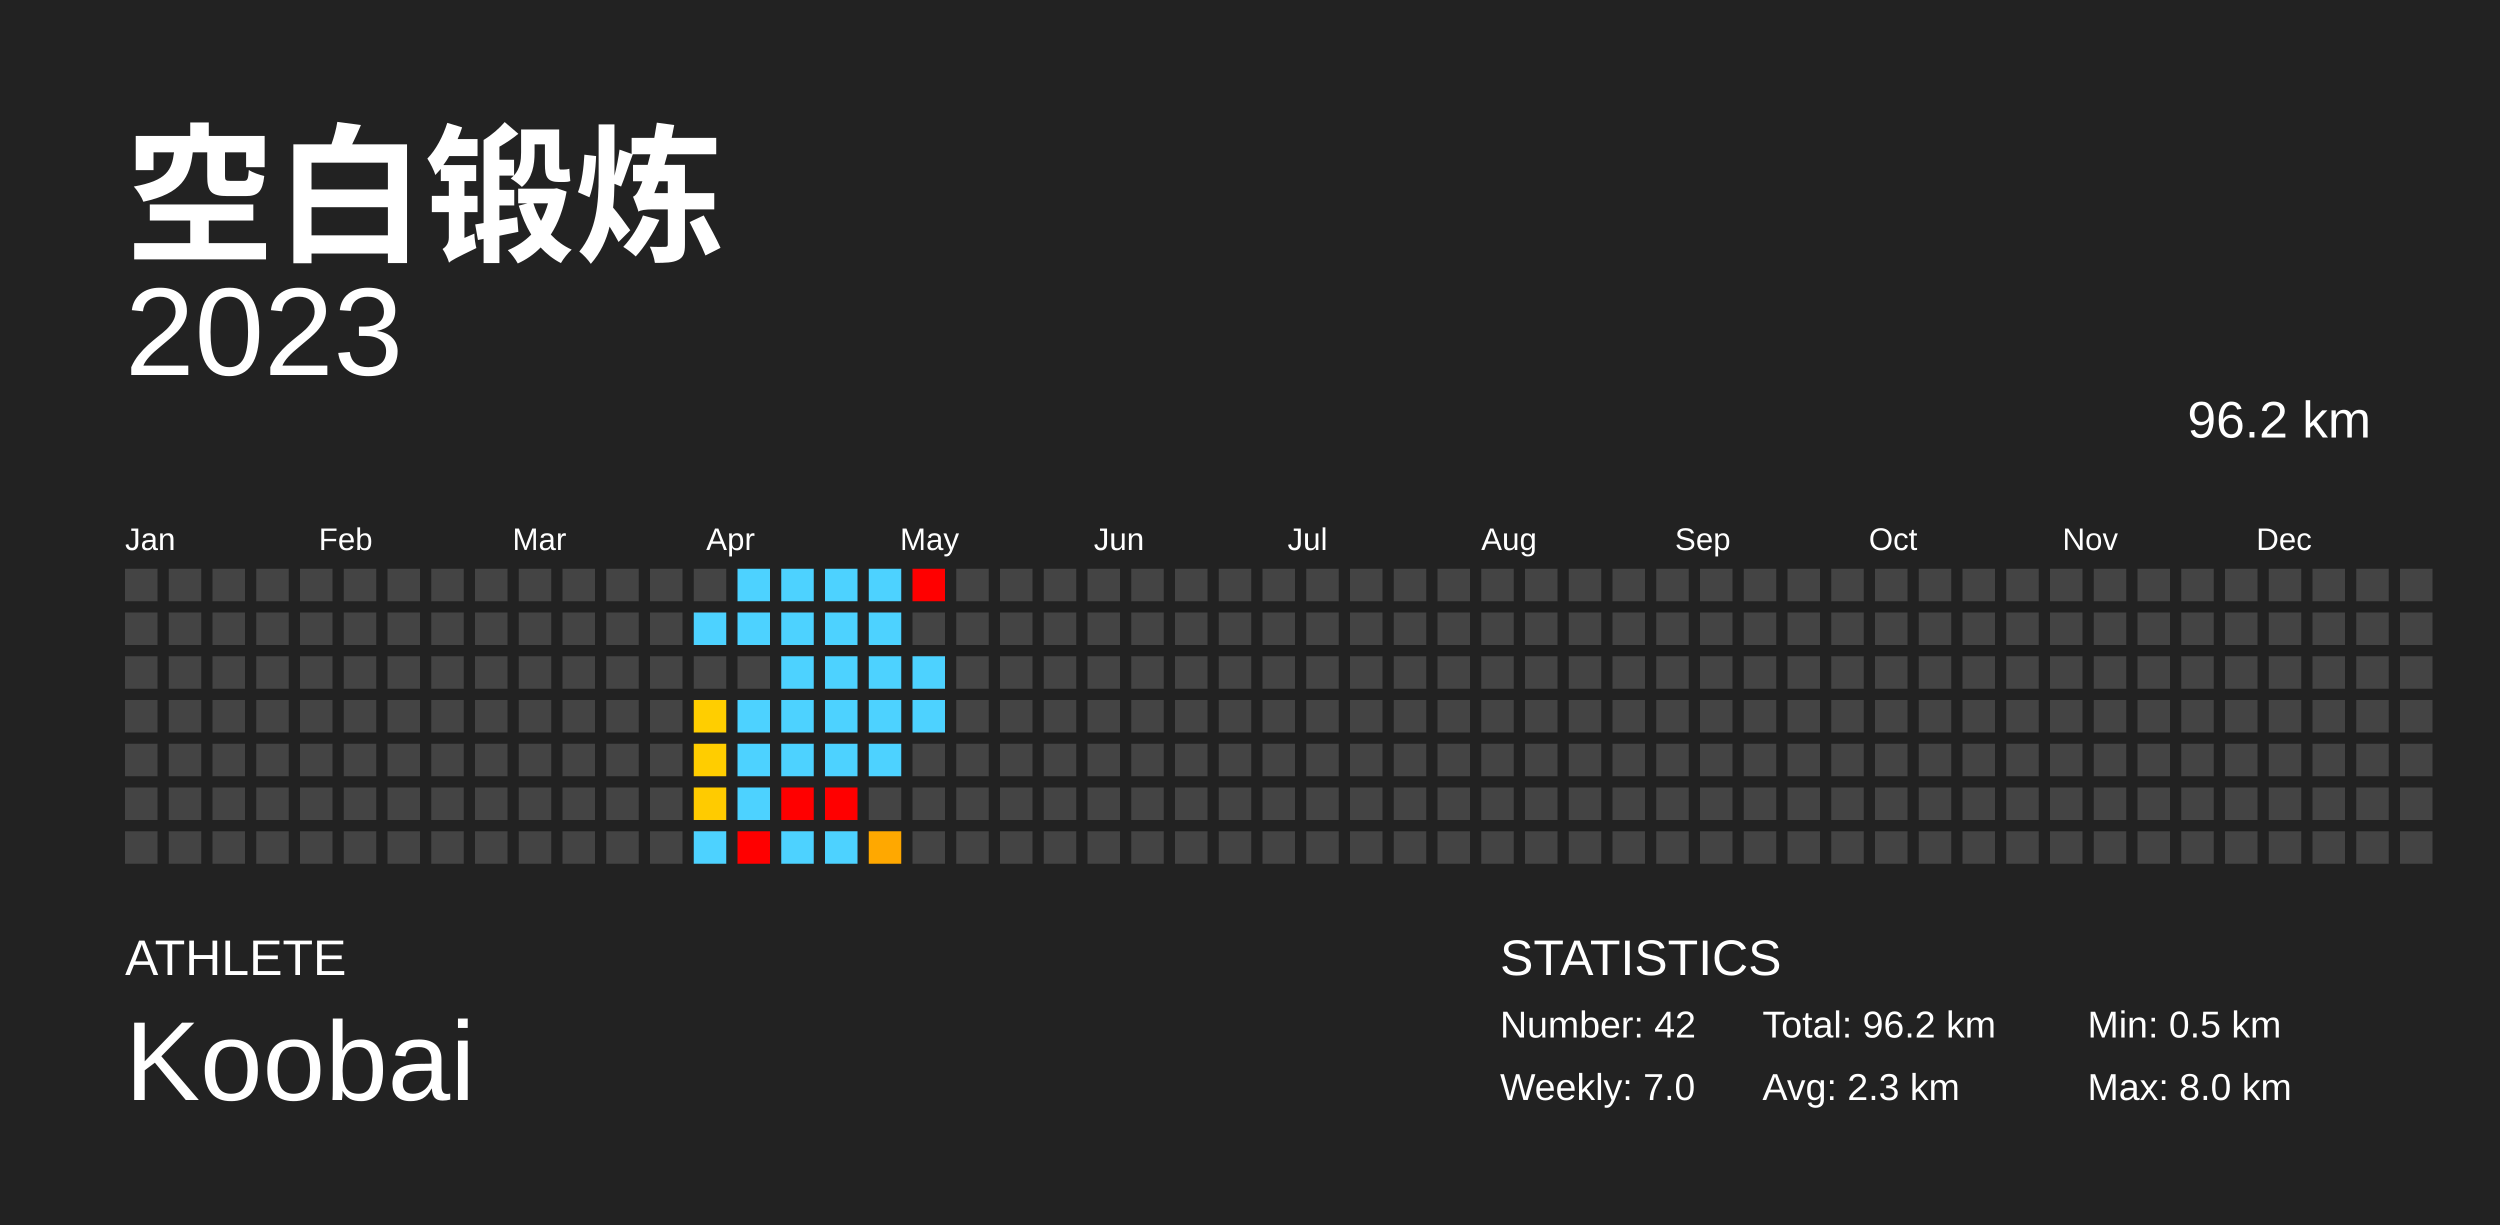
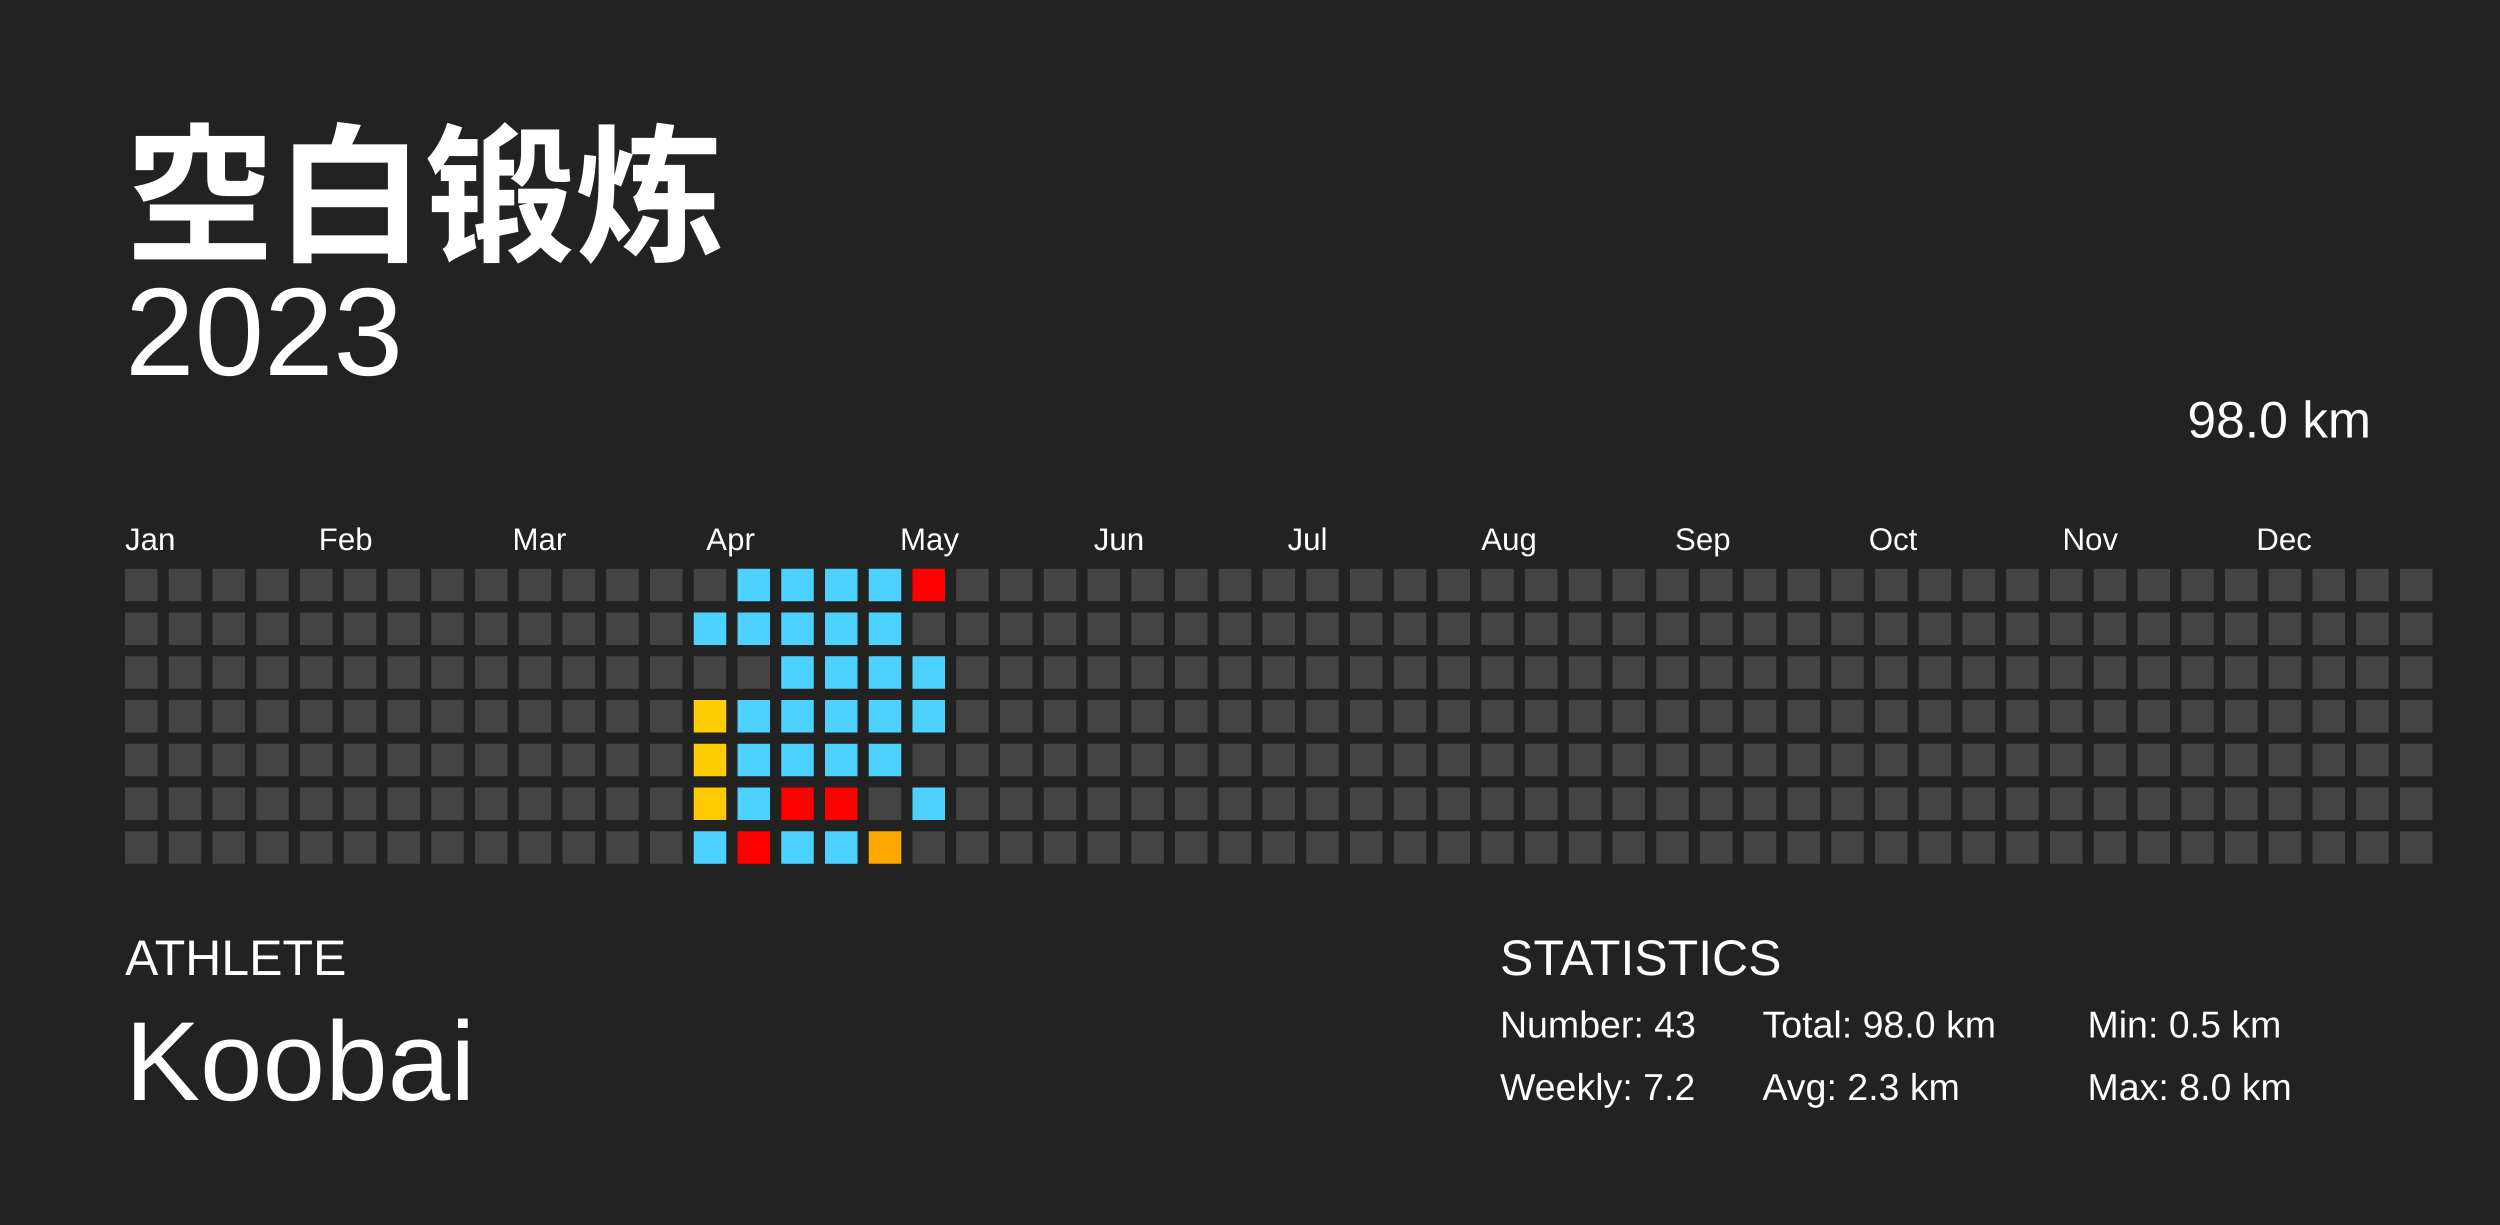
<svg xmlns="http://www.w3.org/2000/svg" baseProfile="full" height="98mm" version="1.1" viewBox="0,0,200,98" width="200mm">
  <defs />
  <rect fill="#222222" height="98" width="200" x="0" y="0" />
  <text fill="#FFFFFF" style="font-size:12px; font-family:Arial; font-weight:bold;" x="10" y="20">空白锻炼</text>
  <text fill="#FFFFFF" style="font-size:4px; font-family:Arial" x="10" y="78">ATHLETE</text>
  <text fill="#FFFFFF" style="font-size:9px; font-family:Arial" x="10" y="88">Koobai</text>
  <text fill="#FFFFFF" style="font-size:4px; font-family:Arial" x="120" y="78">STATISTICS</text>
-   <text fill="#FFFFFF" style="font-size:3px; font-family:Arial" x="120" y="83">Number: 42</text>
-   <text fill="#FFFFFF" style="font-size:3px; font-family:Arial" x="120" y="88">Weekly: 7.0</text>
-   <text fill="#FFFFFF" style="font-size:3px; font-family:Arial" x="141" y="83">Total: 96.2 km</text>
+   <text fill="#FFFFFF" style="font-size:3px; font-family:Arial" x="120" y="83">Number: 43</text>
+   <text fill="#FFFFFF" style="font-size:3px; font-family:Arial" x="120" y="88">Weekly: 7.2</text>
+   <text fill="#FFFFFF" style="font-size:3px; font-family:Arial" x="141" y="83">Total: 98.0 km</text>
  <text fill="#FFFFFF" style="font-size:3px; font-family:Arial" x="141" y="88">Avg: 2.3 km</text>
  <text fill="#FFFFFF" style="font-size:3px; font-family:Arial" x="167" y="83">Min: 0.5 km</text>
  <text fill="#FFFFFF" style="font-size:3px; font-family:Arial" x="167" y="88">Max: 8.0 km</text>
  <text alignment-baseline="hanging" fill="#FFFFFF" style="font-size:10.0px; font-family:Arial;" x="10" y="30">2023</text>
-   <text alignment-baseline="hanging" fill="#FFFFFF" style="font-size:4.125px; font-family:Arial;" x="175" y="35">96.2 km</text>
+   <text alignment-baseline="hanging" fill="#FFFFFF" style="font-size:4.125px; font-family:Arial;" x="175" y="35">98.0 km</text>
  <text fill="#FFFFFF" style="font-size:2.5px; font-family:Arial" x="10.0" y="44">Jan</text>
  <text fill="#FFFFFF" style="font-size:2.5px; font-family:Arial" x="25.5" y="44">Feb</text>
  <text fill="#FFFFFF" style="font-size:2.5px; font-family:Arial" x="41.0" y="44">Mar</text>
  <text fill="#FFFFFF" style="font-size:2.5px; font-family:Arial" x="56.5" y="44">Apr</text>
  <text fill="#FFFFFF" style="font-size:2.5px; font-family:Arial" x="72.0" y="44">May</text>
  <text fill="#FFFFFF" style="font-size:2.5px; font-family:Arial" x="87.5" y="44">Jun</text>
  <text fill="#FFFFFF" style="font-size:2.5px; font-family:Arial" x="103.0" y="44">Jul</text>
  <text fill="#FFFFFF" style="font-size:2.5px; font-family:Arial" x="118.5" y="44">Aug</text>
  <text fill="#FFFFFF" style="font-size:2.5px; font-family:Arial" x="134.0" y="44">Sep</text>
  <text fill="#FFFFFF" style="font-size:2.5px; font-family:Arial" x="149.5" y="44">Oct</text>
  <text fill="#FFFFFF" style="font-size:2.5px; font-family:Arial" x="165.0" y="44">Nov</text>
  <text fill="#FFFFFF" style="font-size:2.5px; font-family:Arial" x="180.5" y="44">Dec</text>
  <rect fill="#444444" height="2.6" width="2.6" x="10.0" y="45.5" />
  <rect fill="#444444" height="2.6" width="2.6" x="10.0" y="49.0" />
  <rect fill="#444444" height="2.6" width="2.6" x="10.0" y="52.5" />
  <rect fill="#444444" height="2.6" width="2.6" x="10.0" y="56.0" />
  <rect fill="#444444" height="2.6" width="2.6" x="10.0" y="59.5" />
  <rect fill="#444444" height="2.6" width="2.6" x="10.0" y="63.0" />
  <rect fill="#444444" height="2.6" width="2.6" x="10.0" y="66.5" />
  <rect fill="#444444" height="2.6" width="2.6" x="13.5" y="45.5" />
  <rect fill="#444444" height="2.6" width="2.6" x="13.5" y="49.0" />
  <rect fill="#444444" height="2.6" width="2.6" x="13.5" y="52.5" />
  <rect fill="#444444" height="2.6" width="2.6" x="13.5" y="56.0" />
  <rect fill="#444444" height="2.6" width="2.6" x="13.5" y="59.5" />
  <rect fill="#444444" height="2.6" width="2.6" x="13.5" y="63.0" />
  <rect fill="#444444" height="2.6" width="2.6" x="13.5" y="66.5" />
  <rect fill="#444444" height="2.6" width="2.6" x="17.0" y="45.5" />
  <rect fill="#444444" height="2.6" width="2.6" x="17.0" y="49.0" />
  <rect fill="#444444" height="2.6" width="2.6" x="17.0" y="52.5" />
  <rect fill="#444444" height="2.6" width="2.6" x="17.0" y="56.0" />
  <rect fill="#444444" height="2.6" width="2.6" x="17.0" y="59.5" />
  <rect fill="#444444" height="2.6" width="2.6" x="17.0" y="63.0" />
  <rect fill="#444444" height="2.6" width="2.6" x="17.0" y="66.5" />
  <rect fill="#444444" height="2.6" width="2.6" x="20.5" y="45.5" />
  <rect fill="#444444" height="2.6" width="2.6" x="20.5" y="49.0" />
  <rect fill="#444444" height="2.6" width="2.6" x="20.5" y="52.5" />
  <rect fill="#444444" height="2.6" width="2.6" x="20.5" y="56.0" />
  <rect fill="#444444" height="2.6" width="2.6" x="20.5" y="59.5" />
  <rect fill="#444444" height="2.6" width="2.6" x="20.5" y="63.0" />
  <rect fill="#444444" height="2.6" width="2.6" x="20.5" y="66.5" />
  <rect fill="#444444" height="2.6" width="2.6" x="24.0" y="45.5" />
  <rect fill="#444444" height="2.6" width="2.6" x="24.0" y="49.0" />
  <rect fill="#444444" height="2.6" width="2.6" x="24.0" y="52.5" />
  <rect fill="#444444" height="2.6" width="2.6" x="24.0" y="56.0" />
  <rect fill="#444444" height="2.6" width="2.6" x="24.0" y="59.5" />
  <rect fill="#444444" height="2.6" width="2.6" x="24.0" y="63.0" />
  <rect fill="#444444" height="2.6" width="2.6" x="24.0" y="66.5" />
  <rect fill="#444444" height="2.6" width="2.6" x="27.5" y="45.5" />
  <rect fill="#444444" height="2.6" width="2.6" x="27.5" y="49.0" />
  <rect fill="#444444" height="2.6" width="2.6" x="27.5" y="52.5" />
  <rect fill="#444444" height="2.6" width="2.6" x="27.5" y="56.0" />
  <rect fill="#444444" height="2.6" width="2.6" x="27.5" y="59.5" />
  <rect fill="#444444" height="2.6" width="2.6" x="27.5" y="63.0" />
  <rect fill="#444444" height="2.6" width="2.6" x="27.5" y="66.5" />
  <rect fill="#444444" height="2.6" width="2.6" x="31.0" y="45.5" />
  <rect fill="#444444" height="2.6" width="2.6" x="31.0" y="49.0" />
  <rect fill="#444444" height="2.6" width="2.6" x="31.0" y="52.5" />
  <rect fill="#444444" height="2.6" width="2.6" x="31.0" y="56.0" />
  <rect fill="#444444" height="2.6" width="2.6" x="31.0" y="59.5" />
  <rect fill="#444444" height="2.6" width="2.6" x="31.0" y="63.0" />
  <rect fill="#444444" height="2.6" width="2.6" x="31.0" y="66.5" />
  <rect fill="#444444" height="2.6" width="2.6" x="34.5" y="45.5" />
  <rect fill="#444444" height="2.6" width="2.6" x="34.5" y="49.0" />
  <rect fill="#444444" height="2.6" width="2.6" x="34.5" y="52.5" />
  <rect fill="#444444" height="2.6" width="2.6" x="34.5" y="56.0" />
  <rect fill="#444444" height="2.6" width="2.6" x="34.5" y="59.5" />
  <rect fill="#444444" height="2.6" width="2.6" x="34.5" y="63.0" />
  <rect fill="#444444" height="2.6" width="2.6" x="34.5" y="66.5" />
  <rect fill="#444444" height="2.6" width="2.6" x="38.0" y="45.5" />
  <rect fill="#444444" height="2.6" width="2.6" x="38.0" y="49.0" />
  <rect fill="#444444" height="2.6" width="2.6" x="38.0" y="52.5" />
  <rect fill="#444444" height="2.6" width="2.6" x="38.0" y="56.0" />
  <rect fill="#444444" height="2.6" width="2.6" x="38.0" y="59.5" />
  <rect fill="#444444" height="2.6" width="2.6" x="38.0" y="63.0" />
  <rect fill="#444444" height="2.6" width="2.6" x="38.0" y="66.5" />
  <rect fill="#444444" height="2.6" width="2.6" x="41.5" y="45.5" />
  <rect fill="#444444" height="2.6" width="2.6" x="41.5" y="49.0" />
  <rect fill="#444444" height="2.6" width="2.6" x="41.5" y="52.5" />
  <rect fill="#444444" height="2.6" width="2.6" x="41.5" y="56.0" />
  <rect fill="#444444" height="2.6" width="2.6" x="41.5" y="59.5" />
  <rect fill="#444444" height="2.6" width="2.6" x="41.5" y="63.0" />
  <rect fill="#444444" height="2.6" width="2.6" x="41.5" y="66.5" />
  <rect fill="#444444" height="2.6" width="2.6" x="45.0" y="45.5" />
  <rect fill="#444444" height="2.6" width="2.6" x="45.0" y="49.0" />
  <rect fill="#444444" height="2.6" width="2.6" x="45.0" y="52.5" />
  <rect fill="#444444" height="2.6" width="2.6" x="45.0" y="56.0" />
  <rect fill="#444444" height="2.6" width="2.6" x="45.0" y="59.5" />
  <rect fill="#444444" height="2.6" width="2.6" x="45.0" y="63.0" />
  <rect fill="#444444" height="2.6" width="2.6" x="45.0" y="66.5" />
  <rect fill="#444444" height="2.6" width="2.6" x="48.5" y="45.5" />
  <rect fill="#444444" height="2.6" width="2.6" x="48.5" y="49.0" />
  <rect fill="#444444" height="2.6" width="2.6" x="48.5" y="52.5" />
  <rect fill="#444444" height="2.6" width="2.6" x="48.5" y="56.0" />
  <rect fill="#444444" height="2.6" width="2.6" x="48.5" y="59.5" />
  <rect fill="#444444" height="2.6" width="2.6" x="48.5" y="63.0" />
  <rect fill="#444444" height="2.6" width="2.6" x="48.5" y="66.5" />
  <rect fill="#444444" height="2.6" width="2.6" x="52.0" y="45.5" />
  <rect fill="#444444" height="2.6" width="2.6" x="52.0" y="49.0" />
  <rect fill="#444444" height="2.6" width="2.6" x="52.0" y="52.5" />
  <rect fill="#444444" height="2.6" width="2.6" x="52.0" y="56.0" />
  <rect fill="#444444" height="2.6" width="2.6" x="52.0" y="59.5" />
  <rect fill="#444444" height="2.6" width="2.6" x="52.0" y="63.0" />
  <rect fill="#444444" height="2.6" width="2.6" x="52.0" y="66.5" />
  <rect fill="#444444" height="2.6" width="2.6" x="55.5" y="45.5" />
  <rect fill="#4dd2ff" height="2.6" width="2.6" x="55.5" y="49.0" />
  <rect fill="#444444" height="2.6" width="2.6" x="55.5" y="52.5" />
  <rect fill="#ffce00" height="2.6" width="2.6" x="55.5" y="56.0" />
  <rect fill="#ffcd00" height="2.6" width="2.6" x="55.5" y="59.5" />
  <rect fill="#ffcb00" height="2.6" width="2.6" x="55.5" y="63.0" />
  <rect fill="#4dd2ff" height="2.6" width="2.6" x="55.5" y="66.5" />
  <rect fill="#4dd2ff" height="2.6" width="2.6" x="59.0" y="45.5" />
  <rect fill="#4dd2ff" height="2.6" width="2.6" x="59.0" y="49.0" />
  <rect fill="#444444" height="2.6" width="2.6" x="59.0" y="52.5" />
  <rect fill="#4dd2ff" height="2.6" width="2.6" x="59.0" y="56.0" />
  <rect fill="#4dd2ff" height="2.6" width="2.6" x="59.0" y="59.5" />
  <rect fill="#4dd2ff" height="2.6" width="2.6" x="59.0" y="63.0" />
  <rect fill="red" height="2.6" width="2.6" x="59.0" y="66.5" />
  <rect fill="#4dd2ff" height="2.6" width="2.6" x="62.5" y="45.5" />
  <rect fill="#4dd2ff" height="2.6" width="2.6" x="62.5" y="49.0" />
  <rect fill="#4dd2ff" height="2.6" width="2.6" x="62.5" y="52.5" />
  <rect fill="#4dd2ff" height="2.6" width="2.6" x="62.5" y="56.0" />
  <rect fill="#4dd2ff" height="2.6" width="2.6" x="62.5" y="59.5" />
  <rect fill="red" height="2.6" width="2.6" x="62.5" y="63.0" />
  <rect fill="#4dd2ff" height="2.6" width="2.6" x="62.5" y="66.5" />
  <rect fill="#4dd2ff" height="2.6" width="2.6" x="66.0" y="45.5" />
  <rect fill="#4dd2ff" height="2.6" width="2.6" x="66.0" y="49.0" />
  <rect fill="#4dd2ff" height="2.6" width="2.6" x="66.0" y="52.5" />
  <rect fill="#4dd2ff" height="2.6" width="2.6" x="66.0" y="56.0" />
  <rect fill="#4dd2ff" height="2.6" width="2.6" x="66.0" y="59.5" />
  <rect fill="red" height="2.6" width="2.6" x="66.0" y="63.0" />
  <rect fill="#4dd2ff" height="2.6" width="2.6" x="66.0" y="66.5" />
  <rect fill="#4dd2ff" height="2.6" width="2.6" x="69.5" y="45.5" />
  <rect fill="#4dd2ff" height="2.6" width="2.6" x="69.5" y="49.0" />
  <rect fill="#4dd2ff" height="2.6" width="2.6" x="69.5" y="52.5" />
  <rect fill="#4dd2ff" height="2.6" width="2.6" x="69.5" y="56.0" />
  <rect fill="#4dd2ff" height="2.6" width="2.6" x="69.5" y="59.5" />
  <rect fill="#444444" height="2.6" width="2.6" x="69.5" y="63.0" />
  <rect fill="#ffa800" height="2.6" width="2.6" x="69.5" y="66.5" />
  <rect fill="red" height="2.6" width="2.6" x="73.0" y="45.5" />
  <rect fill="#444444" height="2.6" width="2.6" x="73.0" y="49.0" />
  <rect fill="#4dd2ff" height="2.6" width="2.6" x="73.0" y="52.5" />
  <rect fill="#4dd2ff" height="2.6" width="2.6" x="73.0" y="56.0" />
  <rect fill="#444444" height="2.6" width="2.6" x="73.0" y="59.5" />
-   <rect fill="#444444" height="2.6" width="2.6" x="73.0" y="63.0" />
+   <rect fill="#4dd2ff" height="2.6" width="2.6" x="73.0" y="63.0" />
  <rect fill="#444444" height="2.6" width="2.6" x="73.0" y="66.5" />
  <rect fill="#444444" height="2.6" width="2.6" x="76.5" y="45.5" />
  <rect fill="#444444" height="2.6" width="2.6" x="76.5" y="49.0" />
  <rect fill="#444444" height="2.6" width="2.6" x="76.5" y="52.5" />
  <rect fill="#444444" height="2.6" width="2.6" x="76.5" y="56.0" />
  <rect fill="#444444" height="2.6" width="2.6" x="76.5" y="59.5" />
  <rect fill="#444444" height="2.6" width="2.6" x="76.5" y="63.0" />
  <rect fill="#444444" height="2.6" width="2.6" x="76.5" y="66.5" />
  <rect fill="#444444" height="2.6" width="2.6" x="80.0" y="45.5" />
  <rect fill="#444444" height="2.6" width="2.6" x="80.0" y="49.0" />
  <rect fill="#444444" height="2.6" width="2.6" x="80.0" y="52.5" />
  <rect fill="#444444" height="2.6" width="2.6" x="80.0" y="56.0" />
  <rect fill="#444444" height="2.6" width="2.6" x="80.0" y="59.5" />
  <rect fill="#444444" height="2.6" width="2.6" x="80.0" y="63.0" />
  <rect fill="#444444" height="2.6" width="2.6" x="80.0" y="66.5" />
  <rect fill="#444444" height="2.6" width="2.6" x="83.5" y="45.5" />
  <rect fill="#444444" height="2.6" width="2.6" x="83.5" y="49.0" />
  <rect fill="#444444" height="2.6" width="2.6" x="83.5" y="52.5" />
  <rect fill="#444444" height="2.6" width="2.6" x="83.5" y="56.0" />
  <rect fill="#444444" height="2.6" width="2.6" x="83.5" y="59.5" />
  <rect fill="#444444" height="2.6" width="2.6" x="83.5" y="63.0" />
  <rect fill="#444444" height="2.6" width="2.6" x="83.5" y="66.5" />
  <rect fill="#444444" height="2.6" width="2.6" x="87.0" y="45.5" />
  <rect fill="#444444" height="2.6" width="2.6" x="87.0" y="49.0" />
  <rect fill="#444444" height="2.6" width="2.6" x="87.0" y="52.5" />
  <rect fill="#444444" height="2.6" width="2.6" x="87.0" y="56.0" />
  <rect fill="#444444" height="2.6" width="2.6" x="87.0" y="59.5" />
  <rect fill="#444444" height="2.6" width="2.6" x="87.0" y="63.0" />
  <rect fill="#444444" height="2.6" width="2.6" x="87.0" y="66.5" />
  <rect fill="#444444" height="2.6" width="2.6" x="90.5" y="45.5" />
  <rect fill="#444444" height="2.6" width="2.6" x="90.5" y="49.0" />
  <rect fill="#444444" height="2.6" width="2.6" x="90.5" y="52.5" />
  <rect fill="#444444" height="2.6" width="2.6" x="90.5" y="56.0" />
  <rect fill="#444444" height="2.6" width="2.6" x="90.5" y="59.5" />
  <rect fill="#444444" height="2.6" width="2.6" x="90.5" y="63.0" />
  <rect fill="#444444" height="2.6" width="2.6" x="90.5" y="66.5" />
  <rect fill="#444444" height="2.6" width="2.6" x="94.0" y="45.5" />
  <rect fill="#444444" height="2.6" width="2.6" x="94.0" y="49.0" />
  <rect fill="#444444" height="2.6" width="2.6" x="94.0" y="52.5" />
  <rect fill="#444444" height="2.6" width="2.6" x="94.0" y="56.0" />
  <rect fill="#444444" height="2.6" width="2.6" x="94.0" y="59.5" />
  <rect fill="#444444" height="2.6" width="2.6" x="94.0" y="63.0" />
  <rect fill="#444444" height="2.6" width="2.6" x="94.0" y="66.5" />
  <rect fill="#444444" height="2.6" width="2.6" x="97.5" y="45.5" />
  <rect fill="#444444" height="2.6" width="2.6" x="97.5" y="49.0" />
  <rect fill="#444444" height="2.6" width="2.6" x="97.5" y="52.5" />
  <rect fill="#444444" height="2.6" width="2.6" x="97.5" y="56.0" />
  <rect fill="#444444" height="2.6" width="2.6" x="97.5" y="59.5" />
  <rect fill="#444444" height="2.6" width="2.6" x="97.5" y="63.0" />
  <rect fill="#444444" height="2.6" width="2.6" x="97.5" y="66.5" />
  <rect fill="#444444" height="2.6" width="2.6" x="101.0" y="45.5" />
  <rect fill="#444444" height="2.6" width="2.6" x="101.0" y="49.0" />
  <rect fill="#444444" height="2.6" width="2.6" x="101.0" y="52.5" />
  <rect fill="#444444" height="2.6" width="2.6" x="101.0" y="56.0" />
  <rect fill="#444444" height="2.6" width="2.6" x="101.0" y="59.5" />
  <rect fill="#444444" height="2.6" width="2.6" x="101.0" y="63.0" />
  <rect fill="#444444" height="2.6" width="2.6" x="101.0" y="66.5" />
  <rect fill="#444444" height="2.6" width="2.6" x="104.5" y="45.5" />
  <rect fill="#444444" height="2.6" width="2.6" x="104.5" y="49.0" />
  <rect fill="#444444" height="2.6" width="2.6" x="104.5" y="52.5" />
  <rect fill="#444444" height="2.6" width="2.6" x="104.5" y="56.0" />
  <rect fill="#444444" height="2.6" width="2.6" x="104.5" y="59.5" />
  <rect fill="#444444" height="2.6" width="2.6" x="104.5" y="63.0" />
  <rect fill="#444444" height="2.6" width="2.6" x="104.5" y="66.5" />
  <rect fill="#444444" height="2.6" width="2.6" x="108.0" y="45.5" />
  <rect fill="#444444" height="2.6" width="2.6" x="108.0" y="49.0" />
  <rect fill="#444444" height="2.6" width="2.6" x="108.0" y="52.5" />
  <rect fill="#444444" height="2.6" width="2.6" x="108.0" y="56.0" />
  <rect fill="#444444" height="2.6" width="2.6" x="108.0" y="59.5" />
  <rect fill="#444444" height="2.6" width="2.6" x="108.0" y="63.0" />
  <rect fill="#444444" height="2.6" width="2.6" x="108.0" y="66.5" />
  <rect fill="#444444" height="2.6" width="2.6" x="111.5" y="45.5" />
  <rect fill="#444444" height="2.6" width="2.6" x="111.5" y="49.0" />
  <rect fill="#444444" height="2.6" width="2.6" x="111.5" y="52.5" />
  <rect fill="#444444" height="2.6" width="2.6" x="111.5" y="56.0" />
  <rect fill="#444444" height="2.6" width="2.6" x="111.5" y="59.5" />
  <rect fill="#444444" height="2.6" width="2.6" x="111.5" y="63.0" />
  <rect fill="#444444" height="2.6" width="2.6" x="111.5" y="66.5" />
  <rect fill="#444444" height="2.6" width="2.6" x="115.0" y="45.5" />
  <rect fill="#444444" height="2.6" width="2.6" x="115.0" y="49.0" />
  <rect fill="#444444" height="2.6" width="2.6" x="115.0" y="52.5" />
  <rect fill="#444444" height="2.6" width="2.6" x="115.0" y="56.0" />
  <rect fill="#444444" height="2.6" width="2.6" x="115.0" y="59.5" />
  <rect fill="#444444" height="2.6" width="2.6" x="115.0" y="63.0" />
  <rect fill="#444444" height="2.6" width="2.6" x="115.0" y="66.5" />
  <rect fill="#444444" height="2.6" width="2.6" x="118.5" y="45.5" />
  <rect fill="#444444" height="2.6" width="2.6" x="118.5" y="49.0" />
  <rect fill="#444444" height="2.6" width="2.6" x="118.5" y="52.5" />
  <rect fill="#444444" height="2.6" width="2.6" x="118.5" y="56.0" />
  <rect fill="#444444" height="2.6" width="2.6" x="118.5" y="59.5" />
  <rect fill="#444444" height="2.6" width="2.6" x="118.5" y="63.0" />
  <rect fill="#444444" height="2.6" width="2.6" x="118.5" y="66.5" />
  <rect fill="#444444" height="2.6" width="2.6" x="122.0" y="45.5" />
  <rect fill="#444444" height="2.6" width="2.6" x="122.0" y="49.0" />
  <rect fill="#444444" height="2.6" width="2.6" x="122.0" y="52.5" />
  <rect fill="#444444" height="2.6" width="2.6" x="122.0" y="56.0" />
  <rect fill="#444444" height="2.6" width="2.6" x="122.0" y="59.5" />
  <rect fill="#444444" height="2.6" width="2.6" x="122.0" y="63.0" />
  <rect fill="#444444" height="2.6" width="2.6" x="122.0" y="66.5" />
  <rect fill="#444444" height="2.6" width="2.6" x="125.5" y="45.5" />
  <rect fill="#444444" height="2.6" width="2.6" x="125.5" y="49.0" />
  <rect fill="#444444" height="2.6" width="2.6" x="125.5" y="52.5" />
  <rect fill="#444444" height="2.6" width="2.6" x="125.5" y="56.0" />
  <rect fill="#444444" height="2.6" width="2.6" x="125.5" y="59.5" />
  <rect fill="#444444" height="2.6" width="2.6" x="125.5" y="63.0" />
  <rect fill="#444444" height="2.6" width="2.6" x="125.5" y="66.5" />
  <rect fill="#444444" height="2.6" width="2.6" x="129.0" y="45.5" />
  <rect fill="#444444" height="2.6" width="2.6" x="129.0" y="49.0" />
  <rect fill="#444444" height="2.6" width="2.6" x="129.0" y="52.5" />
  <rect fill="#444444" height="2.6" width="2.6" x="129.0" y="56.0" />
  <rect fill="#444444" height="2.6" width="2.6" x="129.0" y="59.5" />
  <rect fill="#444444" height="2.6" width="2.6" x="129.0" y="63.0" />
  <rect fill="#444444" height="2.6" width="2.6" x="129.0" y="66.5" />
  <rect fill="#444444" height="2.6" width="2.6" x="132.5" y="45.5" />
  <rect fill="#444444" height="2.6" width="2.6" x="132.5" y="49.0" />
  <rect fill="#444444" height="2.6" width="2.6" x="132.5" y="52.5" />
  <rect fill="#444444" height="2.6" width="2.6" x="132.5" y="56.0" />
  <rect fill="#444444" height="2.6" width="2.6" x="132.5" y="59.5" />
  <rect fill="#444444" height="2.6" width="2.6" x="132.5" y="63.0" />
  <rect fill="#444444" height="2.6" width="2.6" x="132.5" y="66.5" />
  <rect fill="#444444" height="2.6" width="2.6" x="136.0" y="45.5" />
  <rect fill="#444444" height="2.6" width="2.6" x="136.0" y="49.0" />
  <rect fill="#444444" height="2.6" width="2.6" x="136.0" y="52.5" />
  <rect fill="#444444" height="2.6" width="2.6" x="136.0" y="56.0" />
  <rect fill="#444444" height="2.6" width="2.6" x="136.0" y="59.5" />
  <rect fill="#444444" height="2.6" width="2.6" x="136.0" y="63.0" />
  <rect fill="#444444" height="2.6" width="2.6" x="136.0" y="66.5" />
  <rect fill="#444444" height="2.6" width="2.6" x="139.5" y="45.5" />
  <rect fill="#444444" height="2.6" width="2.6" x="139.5" y="49.0" />
  <rect fill="#444444" height="2.6" width="2.6" x="139.5" y="52.5" />
  <rect fill="#444444" height="2.6" width="2.6" x="139.5" y="56.0" />
  <rect fill="#444444" height="2.6" width="2.6" x="139.5" y="59.5" />
  <rect fill="#444444" height="2.6" width="2.6" x="139.5" y="63.0" />
  <rect fill="#444444" height="2.6" width="2.6" x="139.5" y="66.5" />
  <rect fill="#444444" height="2.6" width="2.6" x="143.0" y="45.5" />
  <rect fill="#444444" height="2.6" width="2.6" x="143.0" y="49.0" />
  <rect fill="#444444" height="2.6" width="2.6" x="143.0" y="52.5" />
  <rect fill="#444444" height="2.6" width="2.6" x="143.0" y="56.0" />
  <rect fill="#444444" height="2.6" width="2.6" x="143.0" y="59.5" />
  <rect fill="#444444" height="2.6" width="2.6" x="143.0" y="63.0" />
  <rect fill="#444444" height="2.6" width="2.6" x="143.0" y="66.5" />
  <rect fill="#444444" height="2.6" width="2.6" x="146.5" y="45.5" />
  <rect fill="#444444" height="2.6" width="2.6" x="146.5" y="49.0" />
  <rect fill="#444444" height="2.6" width="2.6" x="146.5" y="52.5" />
  <rect fill="#444444" height="2.6" width="2.6" x="146.5" y="56.0" />
  <rect fill="#444444" height="2.6" width="2.6" x="146.5" y="59.5" />
  <rect fill="#444444" height="2.6" width="2.6" x="146.5" y="63.0" />
  <rect fill="#444444" height="2.6" width="2.6" x="146.5" y="66.5" />
  <rect fill="#444444" height="2.6" width="2.6" x="150.0" y="45.5" />
  <rect fill="#444444" height="2.6" width="2.6" x="150.0" y="49.0" />
  <rect fill="#444444" height="2.6" width="2.6" x="150.0" y="52.5" />
  <rect fill="#444444" height="2.6" width="2.6" x="150.0" y="56.0" />
  <rect fill="#444444" height="2.6" width="2.6" x="150.0" y="59.5" />
  <rect fill="#444444" height="2.6" width="2.6" x="150.0" y="63.0" />
  <rect fill="#444444" height="2.6" width="2.6" x="150.0" y="66.5" />
  <rect fill="#444444" height="2.6" width="2.6" x="153.5" y="45.5" />
  <rect fill="#444444" height="2.6" width="2.6" x="153.5" y="49.0" />
  <rect fill="#444444" height="2.6" width="2.6" x="153.5" y="52.5" />
  <rect fill="#444444" height="2.6" width="2.6" x="153.5" y="56.0" />
  <rect fill="#444444" height="2.6" width="2.6" x="153.5" y="59.5" />
  <rect fill="#444444" height="2.6" width="2.6" x="153.5" y="63.0" />
  <rect fill="#444444" height="2.6" width="2.6" x="153.5" y="66.5" />
  <rect fill="#444444" height="2.6" width="2.6" x="157.0" y="45.5" />
  <rect fill="#444444" height="2.6" width="2.6" x="157.0" y="49.0" />
  <rect fill="#444444" height="2.6" width="2.6" x="157.0" y="52.5" />
  <rect fill="#444444" height="2.6" width="2.6" x="157.0" y="56.0" />
  <rect fill="#444444" height="2.6" width="2.6" x="157.0" y="59.5" />
  <rect fill="#444444" height="2.6" width="2.6" x="157.0" y="63.0" />
  <rect fill="#444444" height="2.6" width="2.6" x="157.0" y="66.5" />
  <rect fill="#444444" height="2.6" width="2.6" x="160.5" y="45.5" />
  <rect fill="#444444" height="2.6" width="2.6" x="160.5" y="49.0" />
  <rect fill="#444444" height="2.6" width="2.6" x="160.5" y="52.5" />
  <rect fill="#444444" height="2.6" width="2.6" x="160.5" y="56.0" />
  <rect fill="#444444" height="2.6" width="2.6" x="160.5" y="59.5" />
  <rect fill="#444444" height="2.6" width="2.6" x="160.5" y="63.0" />
  <rect fill="#444444" height="2.6" width="2.6" x="160.5" y="66.5" />
  <rect fill="#444444" height="2.6" width="2.6" x="164.0" y="45.5" />
  <rect fill="#444444" height="2.6" width="2.6" x="164.0" y="49.0" />
  <rect fill="#444444" height="2.6" width="2.6" x="164.0" y="52.5" />
  <rect fill="#444444" height="2.6" width="2.6" x="164.0" y="56.0" />
  <rect fill="#444444" height="2.6" width="2.6" x="164.0" y="59.5" />
  <rect fill="#444444" height="2.6" width="2.6" x="164.0" y="63.0" />
  <rect fill="#444444" height="2.6" width="2.6" x="164.0" y="66.5" />
  <rect fill="#444444" height="2.6" width="2.6" x="167.5" y="45.5" />
  <rect fill="#444444" height="2.6" width="2.6" x="167.5" y="49.0" />
  <rect fill="#444444" height="2.6" width="2.6" x="167.5" y="52.5" />
  <rect fill="#444444" height="2.6" width="2.6" x="167.5" y="56.0" />
  <rect fill="#444444" height="2.6" width="2.6" x="167.5" y="59.5" />
  <rect fill="#444444" height="2.6" width="2.6" x="167.5" y="63.0" />
  <rect fill="#444444" height="2.6" width="2.6" x="167.5" y="66.5" />
  <rect fill="#444444" height="2.6" width="2.6" x="171.0" y="45.5" />
  <rect fill="#444444" height="2.6" width="2.6" x="171.0" y="49.0" />
  <rect fill="#444444" height="2.6" width="2.6" x="171.0" y="52.5" />
  <rect fill="#444444" height="2.6" width="2.6" x="171.0" y="56.0" />
  <rect fill="#444444" height="2.6" width="2.6" x="171.0" y="59.5" />
  <rect fill="#444444" height="2.6" width="2.6" x="171.0" y="63.0" />
  <rect fill="#444444" height="2.6" width="2.6" x="171.0" y="66.5" />
  <rect fill="#444444" height="2.6" width="2.6" x="174.5" y="45.5" />
  <rect fill="#444444" height="2.6" width="2.6" x="174.5" y="49.0" />
  <rect fill="#444444" height="2.6" width="2.6" x="174.5" y="52.5" />
  <rect fill="#444444" height="2.6" width="2.6" x="174.5" y="56.0" />
  <rect fill="#444444" height="2.6" width="2.6" x="174.5" y="59.5" />
  <rect fill="#444444" height="2.6" width="2.6" x="174.5" y="63.0" />
  <rect fill="#444444" height="2.6" width="2.6" x="174.5" y="66.5" />
  <rect fill="#444444" height="2.6" width="2.6" x="178.0" y="45.5" />
  <rect fill="#444444" height="2.6" width="2.6" x="178.0" y="49.0" />
  <rect fill="#444444" height="2.6" width="2.6" x="178.0" y="52.5" />
  <rect fill="#444444" height="2.6" width="2.6" x="178.0" y="56.0" />
  <rect fill="#444444" height="2.6" width="2.6" x="178.0" y="59.5" />
  <rect fill="#444444" height="2.6" width="2.6" x="178.0" y="63.0" />
  <rect fill="#444444" height="2.6" width="2.6" x="178.0" y="66.5" />
  <rect fill="#444444" height="2.6" width="2.6" x="181.5" y="45.5" />
  <rect fill="#444444" height="2.6" width="2.6" x="181.5" y="49.0" />
  <rect fill="#444444" height="2.6" width="2.6" x="181.5" y="52.5" />
  <rect fill="#444444" height="2.6" width="2.6" x="181.5" y="56.0" />
  <rect fill="#444444" height="2.6" width="2.6" x="181.5" y="59.5" />
  <rect fill="#444444" height="2.6" width="2.6" x="181.5" y="63.0" />
  <rect fill="#444444" height="2.6" width="2.6" x="181.5" y="66.5" />
  <rect fill="#444444" height="2.6" width="2.6" x="185.0" y="45.5" />
  <rect fill="#444444" height="2.6" width="2.6" x="185.0" y="49.0" />
  <rect fill="#444444" height="2.6" width="2.6" x="185.0" y="52.5" />
  <rect fill="#444444" height="2.6" width="2.6" x="185.0" y="56.0" />
  <rect fill="#444444" height="2.6" width="2.6" x="185.0" y="59.5" />
  <rect fill="#444444" height="2.6" width="2.6" x="185.0" y="63.0" />
  <rect fill="#444444" height="2.6" width="2.6" x="185.0" y="66.5" />
  <rect fill="#444444" height="2.6" width="2.6" x="188.5" y="45.5" />
  <rect fill="#444444" height="2.6" width="2.6" x="188.5" y="49.0" />
  <rect fill="#444444" height="2.6" width="2.6" x="188.5" y="52.5" />
  <rect fill="#444444" height="2.6" width="2.6" x="188.5" y="56.0" />
  <rect fill="#444444" height="2.6" width="2.6" x="188.5" y="59.5" />
  <rect fill="#444444" height="2.6" width="2.6" x="188.5" y="63.0" />
  <rect fill="#444444" height="2.6" width="2.6" x="188.5" y="66.5" />
  <rect fill="#444444" height="2.6" width="2.6" x="192.0" y="45.5" />
  <rect fill="#444444" height="2.6" width="2.6" x="192.0" y="49.0" />
  <rect fill="#444444" height="2.6" width="2.6" x="192.0" y="52.5" />
  <rect fill="#444444" height="2.6" width="2.6" x="192.0" y="56.0" />
  <rect fill="#444444" height="2.6" width="2.6" x="192.0" y="59.5" />
  <rect fill="#444444" height="2.6" width="2.6" x="192.0" y="63.0" />
  <rect fill="#444444" height="2.6" width="2.6" x="192.0" y="66.5" />
</svg>
